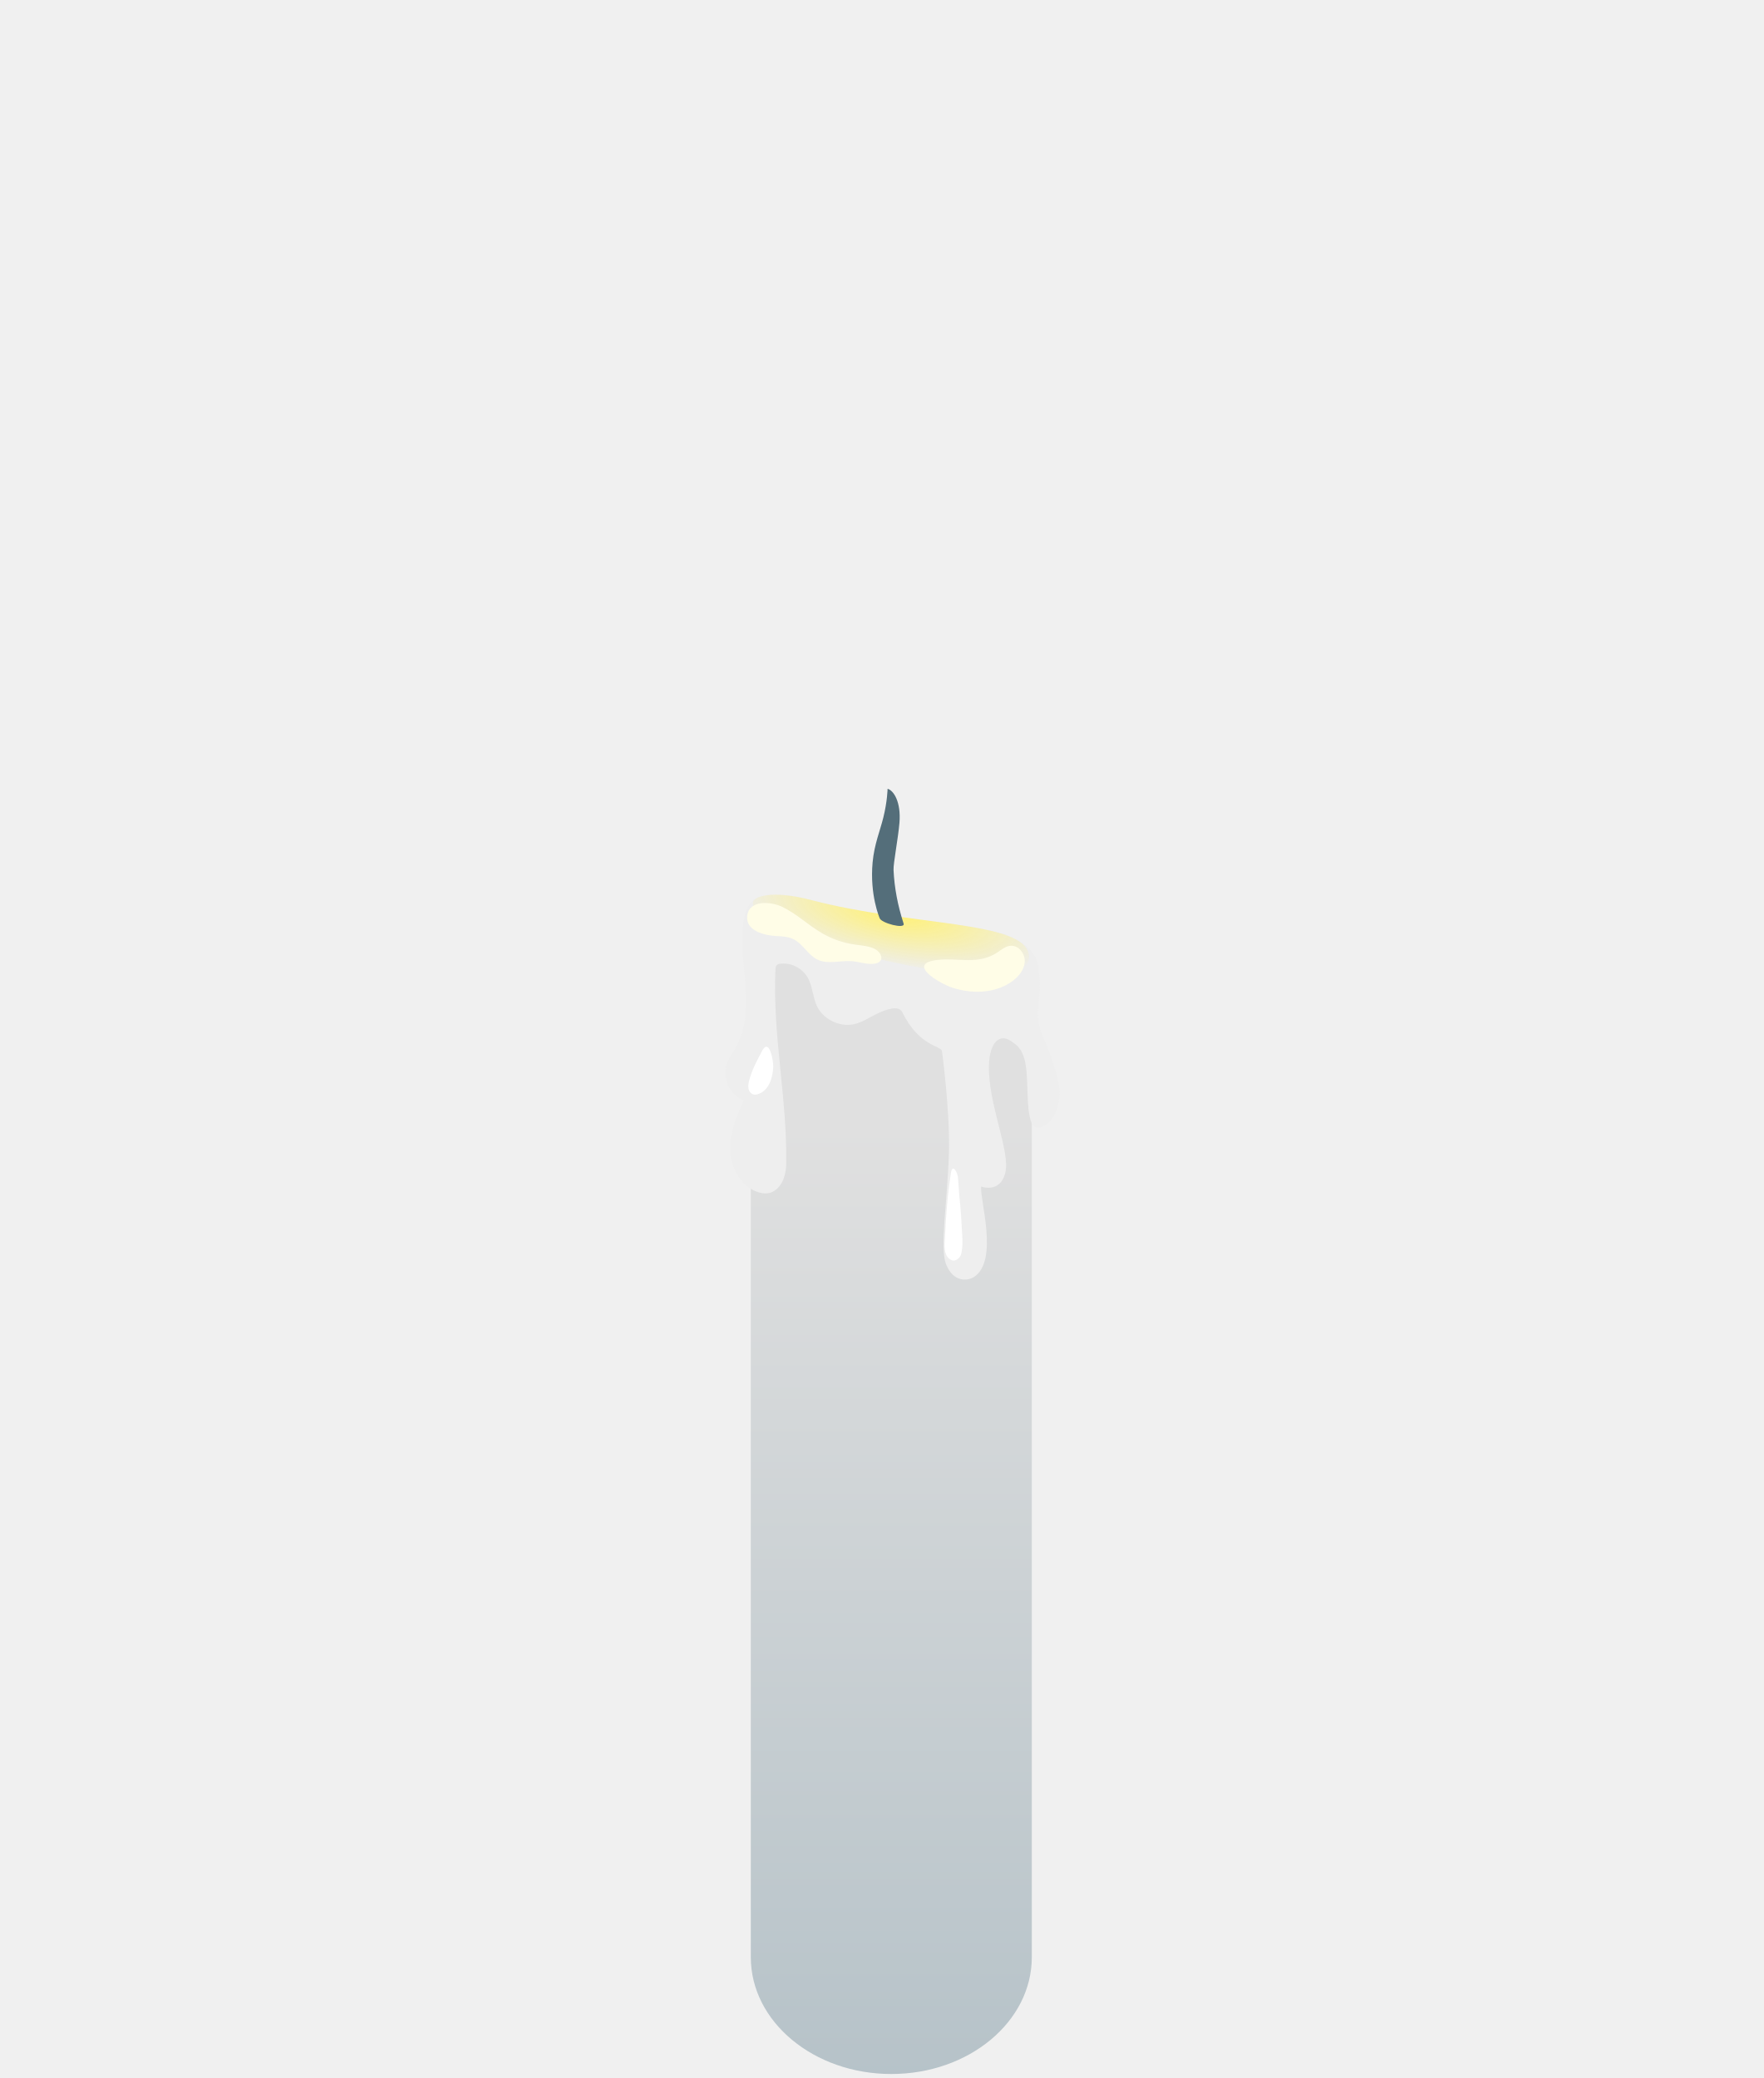
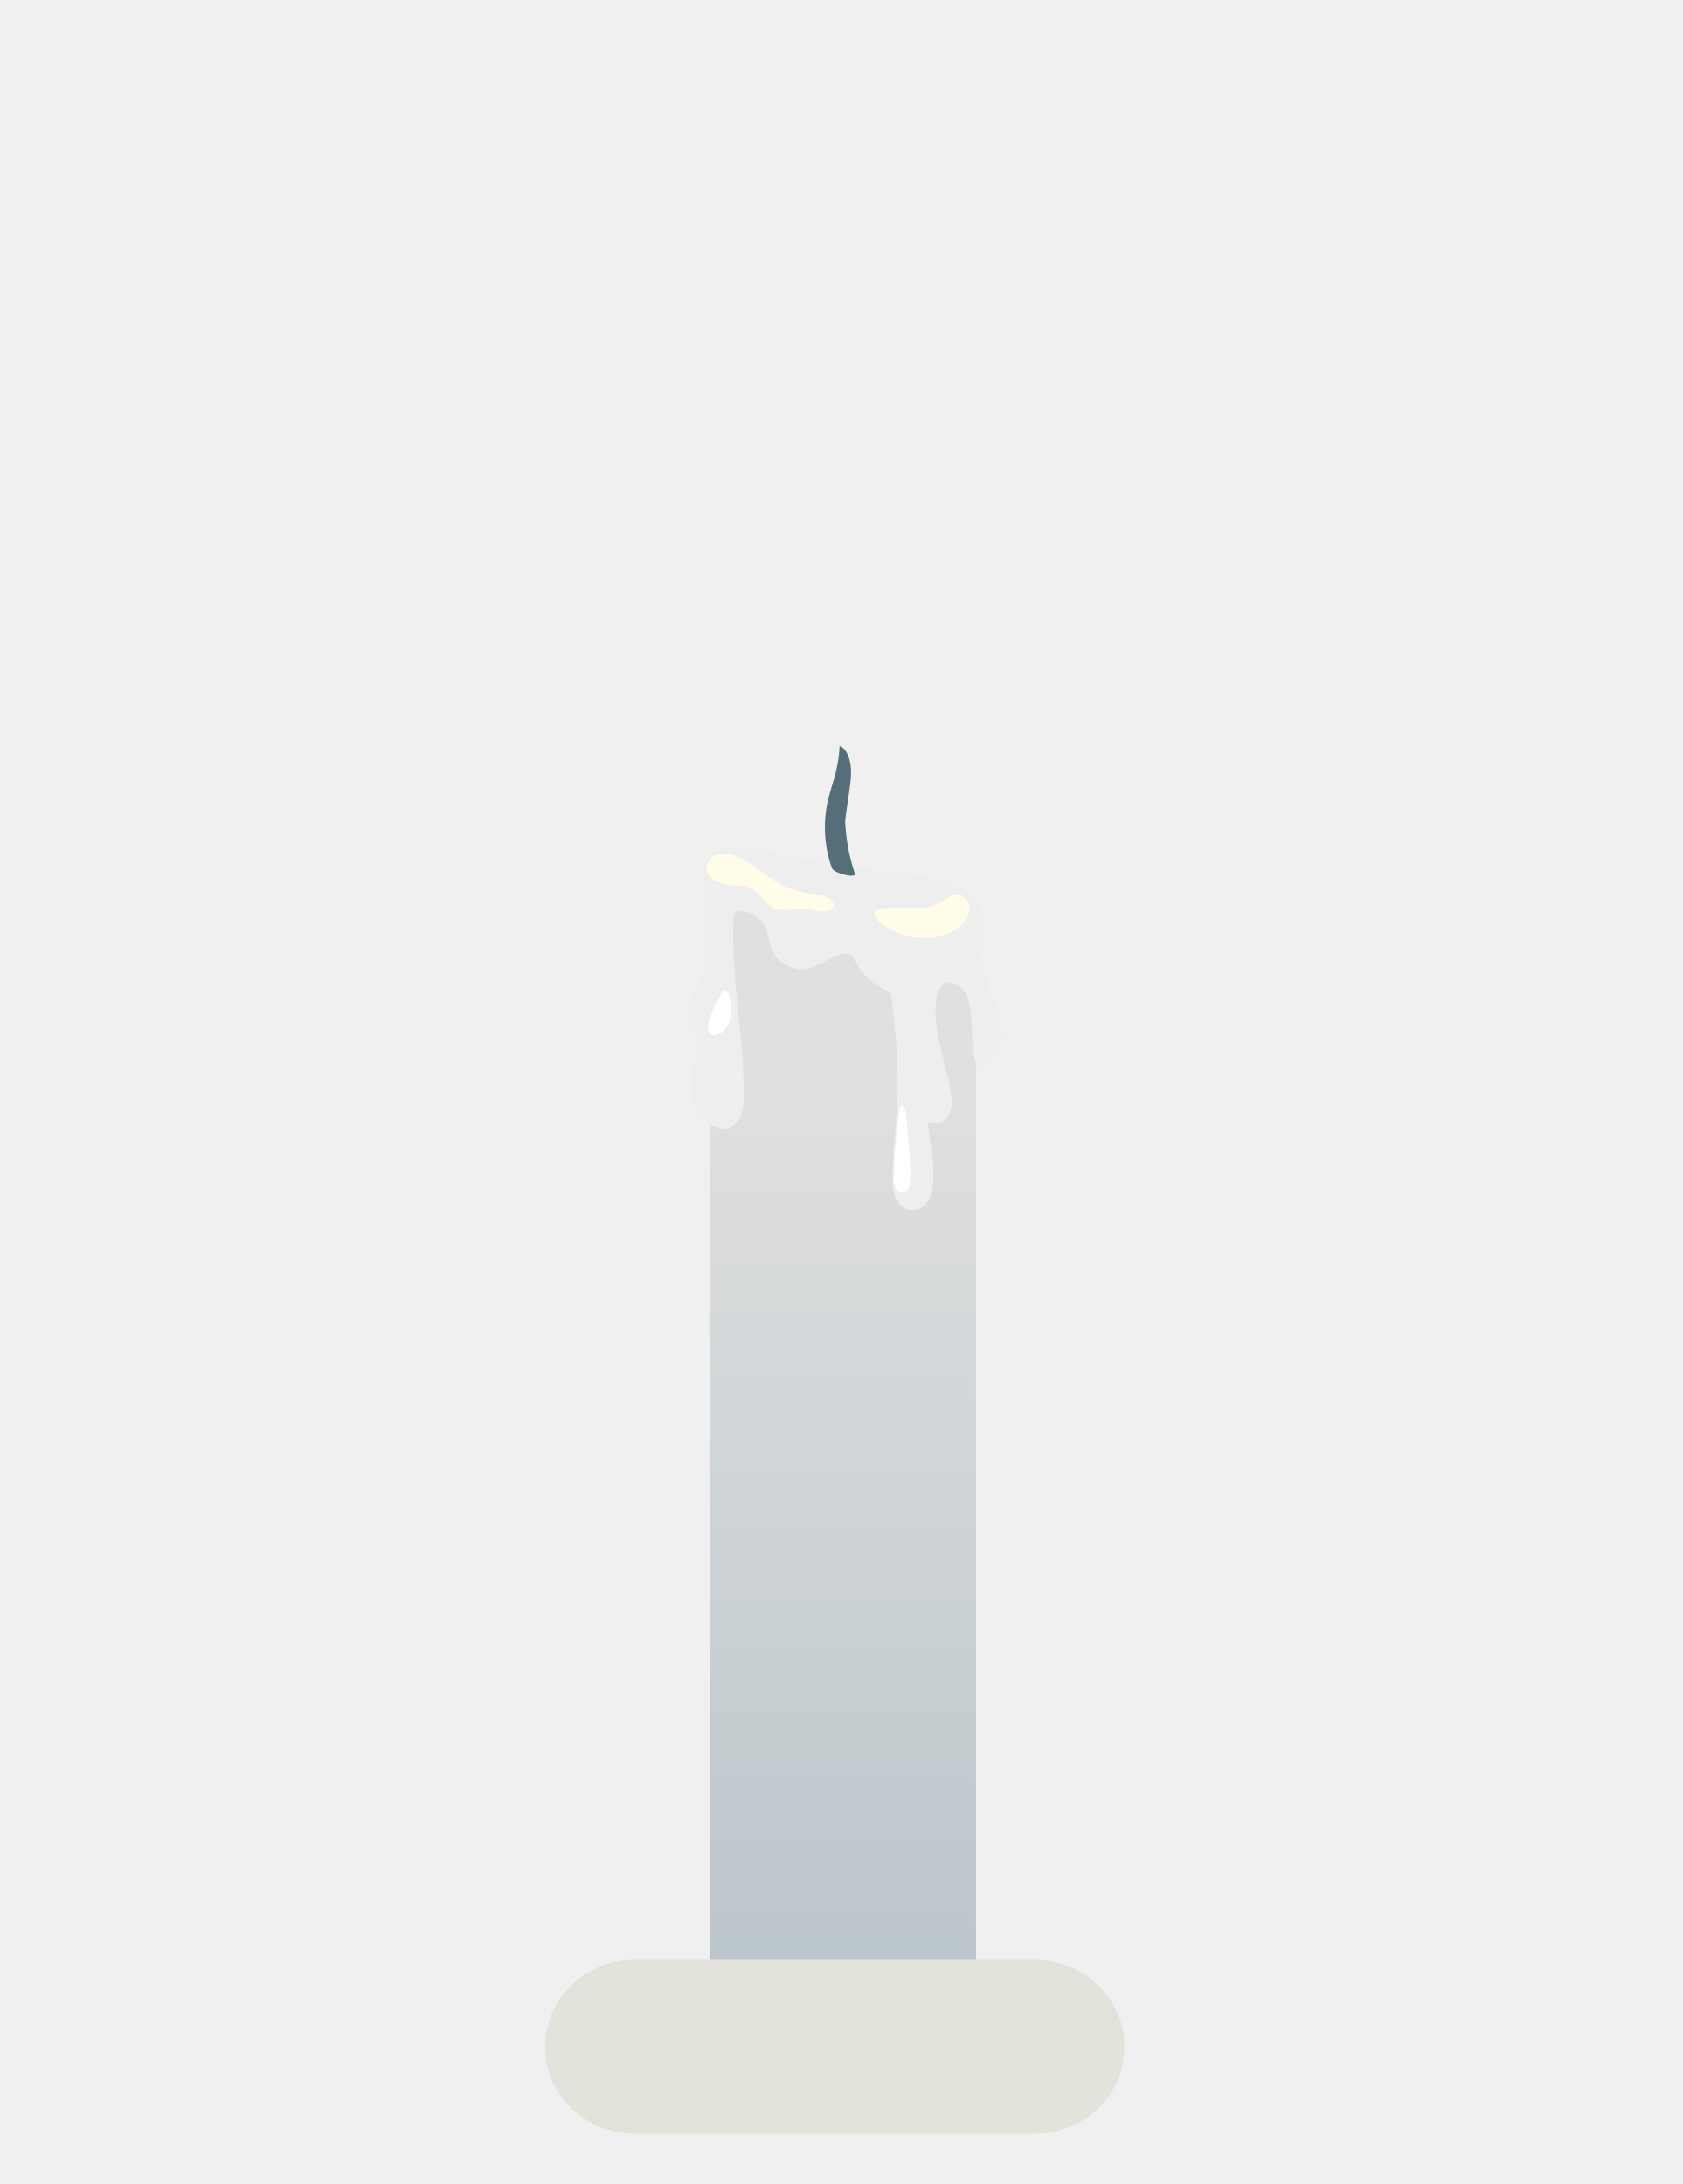
- <svg xmlns="http://www.w3.org/2000/svg" width="236.635" height="278.829" viewBox="0 0 236.635 278.829" aria-hidden="true" role="img" class="iconify iconify--noto" preserveAspectRatio="xMidYMid" version="1.1" id="svg15">
+ <svg xmlns="http://www.w3.org/2000/svg" width="238.681" height="309.845" viewBox="0 0 238.681 309.845" aria-hidden="true" role="img" class="iconify iconify--noto" preserveAspectRatio="xMidYMid" version="1.1" id="svg15">
  <defs id="defs15">
    <filter style="color-interpolation-filters:sRGB" id="filter15" x="-0.055" y="-0.058" width="1.11" height="1.117">
      <feGaussianBlur stdDeviation="2 2" result="blur" id="feGaussianBlur15" />
    </filter>
    <filter style="color-interpolation-filters:sRGB" id="filter15-0" x="-0.055" y="-0.058" width="1.11" height="1.117">
      <feGaussianBlur stdDeviation="2 2" result="blur" id="feGaussianBlur15-9" />
    </filter>
    <filter style="color-interpolation-filters:sRGB" id="filter15-0-8" x="-0.055" y="-0.058" width="1.11" height="1.117">
      <feGaussianBlur stdDeviation="2 2" result="blur" id="feGaussianBlur15-9-2" />
    </filter>
+     <linearGradient id="linearGradient1" gradientUnits="userSpaceOnUse" x1="63.848" y1="66.192" x2="63.848" y2="132.535" gradientTransform="matrix(1,0,0,2.198758,55.73432,5.64671)">
+       <stop offset="0" stop-color="#e0e0e0" id="stop4-5" />
+       <stop offset="1" stop-color="#b0bec5" id="stop5-1" />
+     </linearGradient>
  </defs>
  <radialGradient id="IconifyId17ecdb2904d178eab6011" cx="64.939" cy="25.413" r="39.391" gradientTransform="matrix(1.104476,0,0,1.038717,-9.657592,1.438682)" gradientUnits="userSpaceOnUse">
    <stop offset=".088" stop-color="#ffe265" stop-opacity=".7" id="stop1" />
    <stop offset=".398" stop-color="#ffec99" stop-opacity=".448" id="stop2" />
    <stop offset=".949" stop-color="#fff" stop-opacity="0" id="stop3" />
  </radialGradient>
-   <linearGradient id="IconifyId17ecdb2904d178eab6012" gradientUnits="userSpaceOnUse" x1="63.848" y1="66.192" x2="63.848" y2="132.535" gradientTransform="matrix(1,0,0,2.198758,55.73432,5.64671)">
+   <linearGradient id="IconifyId17ecdb2904d178eab6012" gradientUnits="userSpaceOnUse" x1="63.848" y1="66.192" x2="63.848" y2="132.535" gradientTransform="matrix(1,0,0,2.461277,55.73432,-9.11472)">
    <stop offset="0" stop-color="#e0e0e0" id="stop4" />
    <stop offset="1" stop-color="#b0bec5" id="stop5" />
  </linearGradient>
-   <path d="m 100.734,129.283 v 133.333 c 0,8.663 8.44,15.677 18.85,15.677 10.41,0 18.85,-7.014 18.85,-15.677 V 129.283 Z" fill="url(#IconifyId17ecdb2904d178eab6012)" id="path5" style="fill:url(#IconifyId17ecdb2904d178eab6012);stroke-width:1.483" />
+   <path d="m 100.734,129.283 v 149.252 c 0,9.697 8.44,17.549 18.85,17.549 10.41,0 18.85,-7.851 18.85,-17.549 V 129.283 Z" fill="url(#IconifyId17ecdb2904d178eab6012)" id="path5" style="fill:url(#IconifyId17ecdb2904d178eab6012);stroke-width:1.569" />
  <path d="m 139.914,139.053 c -1.4,-3.1 -0.06,-4.96 -0.49,-8.24 -0.16,-1.21 -0.07,-3.18 -3.1,-4.77 h -0.01 c -0.24,-0.13 -0.5,-0.25 -0.77,-0.37 -0.94,-0.41 -2.04,-0.78 -2.91,-0.87 h -0.01 c -5.71,-1.28 -15.06,-1.76 -23.73,-4.04 -4.19,-1.1 -6.52,-0.77 -7.43,-0.24 h -0.01 c -2.19,1.14 -1.99,5.79 -1.64,9.35 0.35,3.56 0.72,7.37 -1,10.5 -0.45,0.83 -1.05,1.59 -1.33,2.49 -0.58,1.86 0.47,4.07 2.28,4.79 -1,2.18 -1.91,4.49 -1.77,6.88 0.13,2.39 1.58,4.86 3.89,5.48 0.59,0.16 1.25,0.18 1.79,-0.1 1.46,-0.77 1.79,-2.57 1.81,-3.75 0.13,-8.88 -1.83,-17.15 -1.45,-26.02 0.01,-0.21 0.03,-0.44 0.16,-0.61 0.15,-0.19 0.42,-0.24 0.66,-0.25 1.42,-0.09 2.85,0.7 3.54,1.94 0.63,1.14 0.64,2.52 1.18,3.71 0.85,1.86 3.11,2.95 5.1,2.47 1.11,-0.27 2.07,-0.95 3.1,-1.43 1.04,-0.48 2.78,-1.17 3.29,-0.14 2.28,4.63 5.18,4.44 5.32,5.22 0,0 1.1,8.1 0.93,13.66 -0.2,6.52 -1.27,12.75 -0.37,14.96 1.02,2.51 2.98,2.17 3.74,1.67 3.37,-2.21 0.72,-10.5 0.96,-12.13 0,0 2.53,0.96 3.23,-1.83 0.72,-2.89 -2.33,-9.22 -2.19,-14.45 0.09,-3.2 1.54,-4.44 3.23,-3.04 0.22,0.19 1.27,0.59 1.68,2.89 0.42,2.38 0.05,6.13 0.81,7.89 0.76,1.76 3.77,-0.22 3.77,-4.04 -0.02,-1.99 -1.44,-5.76 -2.26,-7.58 z" fill="#eeeeee" id="path6" />
  <radialGradient id="IconifyId17ecdb2904d178eab6013" cx="64.363" cy="49.504" r="22.627" gradientTransform="matrix(0.9846,0.1746,-0.0561,0.3163,59.49932,95.66089)" gradientUnits="userSpaceOnUse">
    <stop offset="0" stop-color="#fff176" id="stop6" />
    <stop offset="1" stop-color="#fff176" stop-opacity="0" id="stop7" />
  </radialGradient>
-   <path d="m 108.894,120.783 c -5.52,-1.45 -7.82,-0.41 -7.88,0.29 -0.31,3.9 18.46,8.43 26.41,9.4 7.48,0.92 11.01,0.03 10.6,-2.43 -0.75,-4.52 -15.75,-3.74 -29.13,-7.26 z" fill="url(#IconifyId17ecdb2904d178eab6013)" id="path7" style="fill:url(#IconifyId17ecdb2904d178eab6013)" />
  <radialGradient id="IconifyId17ecdb2904d178eab6014" cx="62.871" cy="40.668" r="31.156" gradientUnits="userSpaceOnUse" gradientTransform="translate(55.73432,73.05289)">
    <stop offset=".17" stop-color="#ff9616" id="stop8" />
    <stop offset=".654" stop-color="#ffd429" id="stop9" />
  </radialGradient>
  <path d="m 118.014,123.183 c 0,0 -1.34,-3.08 -0.94,-7.46 0.22,-2.42 1.02,-4.31 1.44,-6.03 0.54,-2.16 0.57,-3.85 0.57,-3.85 0.79,0.2 1.83,1.73 1.59,4.58 -0.18,2.13 -0.83,5.42 -0.79,6.31 0.11,2.42 0.58,4.82 1.33,7.13 0.01,0.03 0.02,0.05 0.02,0.08 0.25,0.77 -3.05,-0.08 -3.22,-0.76 z" fill="#546e7a" id="path10" />
  <linearGradient id="IconifyId17ecdb2904d178eab6015" gradientUnits="userSpaceOnUse" x1="63.983" y1="34.004" x2="61.483" y2="52.754" gradientTransform="translate(55.73432,73.05289)">
    <stop offset="0" stop-color="#ffa726" id="stop10" />
    <stop offset=".598" stop-color="#ffa726" stop-opacity="0" id="stop11" />
  </linearGradient>
  <path d="m 104.864,121.643 c 1.97,0.92 3.55,2.49 5.43,3.58 1.35,0.78 2.85,1.3 4.39,1.52 0.97,0.14 2,0.18 2.84,0.68 0.51,0.31 0.95,1 0.6,1.49 -0.16,0.23 -0.44,0.33 -0.71,0.38 -1.02,0.19 -2.05,-0.23 -3.09,-0.32 -1.56,-0.13 -3.24,0.47 -4.66,-0.22 -1.26,-0.61 -1.92,-2.08 -3.17,-2.71 -0.7,-0.36 -1.51,-0.41 -2.3,-0.44 -1.5,-0.07 -4.2,-0.65 -3.94,-2.74 0.29,-2.18 3.22,-1.86 4.61,-1.22 z" fill="#fffde7" id="path12" />
  <path d="m 127.764,132.523 c 2.65,0.87 5.74,0.79 8.01,-0.83 0.88,-0.63 1.65,-1.56 1.71,-2.64 0.07,-1.08 -0.82,-2.24 -1.9,-2.15 -0.7,0.06 -1.26,0.56 -1.84,0.94 -2.57,1.66 -5.17,0.65 -7.94,0.96 -4.35,0.48 0.28,3.17 1.96,3.72 z" fill="#fffde7" id="path13" />
  <path d="m 129.094,165.623 c 0.05,0.92 0.08,1.87 -0.17,2.76 -0.06,0.21 -0.71,1.2 -1.55,0.53 -0.77,-0.61 -0.65,-1.78 -0.6,-2.76 0.15,-3.09 0.34,-5.73 0.81,-8.76 0.2,-1.3 0.87,-0.15 0.95,0.65 0.08,0.8 0.11,1.76 0.17,2.36 0.19,1.73 0.3,3.47 0.39,5.22 z" fill="#ffffff" id="path14" />
  <path d="m 101.694,146.813 c -0.2,0.06 -0.41,0.1 -0.61,0.04 -0.35,-0.09 -0.59,-0.43 -0.66,-0.78 -0.07,-0.35 0,-0.71 0.08,-1.06 0.36,-1.42 1.07,-2.73 1.76,-4.03 0.96,-1.77 1.51,1.4 1.48,2.13 -0.05,1.42 -0.54,3.22 -2.05,3.7 z" fill="#ffffff" id="path15" />
+   <rect style="fill:#e3e2db;stroke-width:0.493" id="rect2" width="82.185" height="24.672" x="77.304" y="278.042" rx="12.701" />
</svg>
